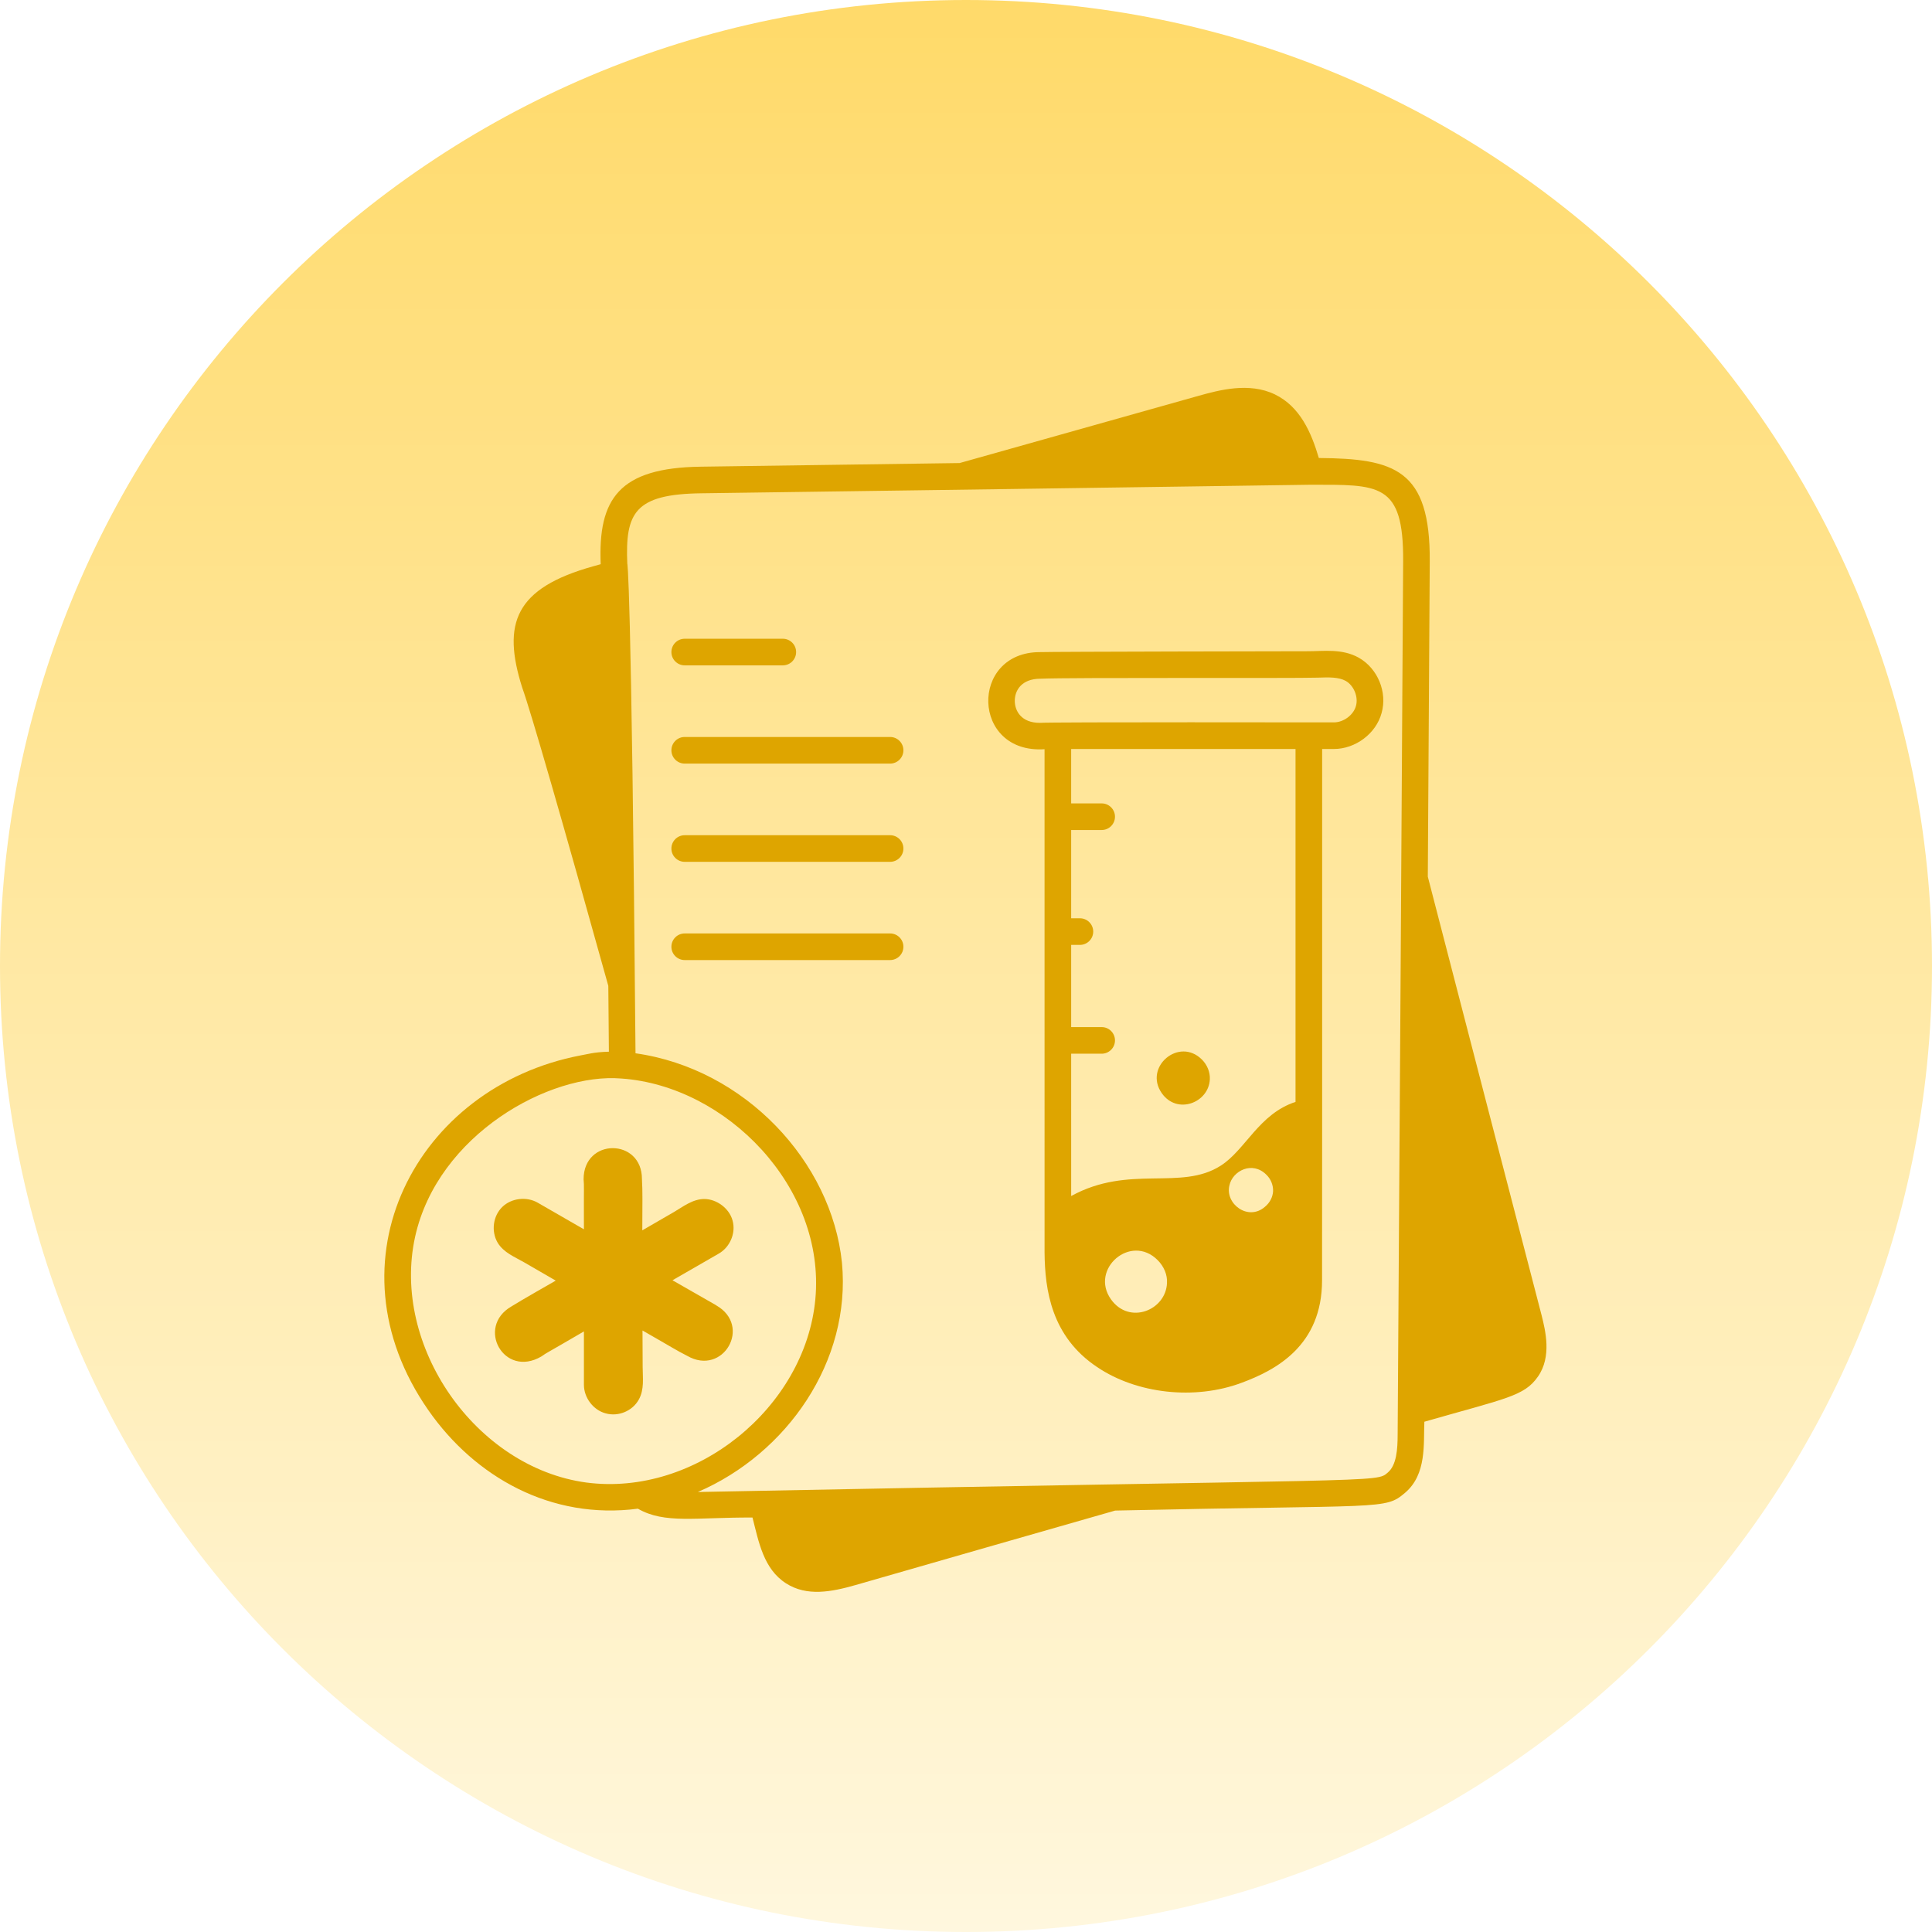
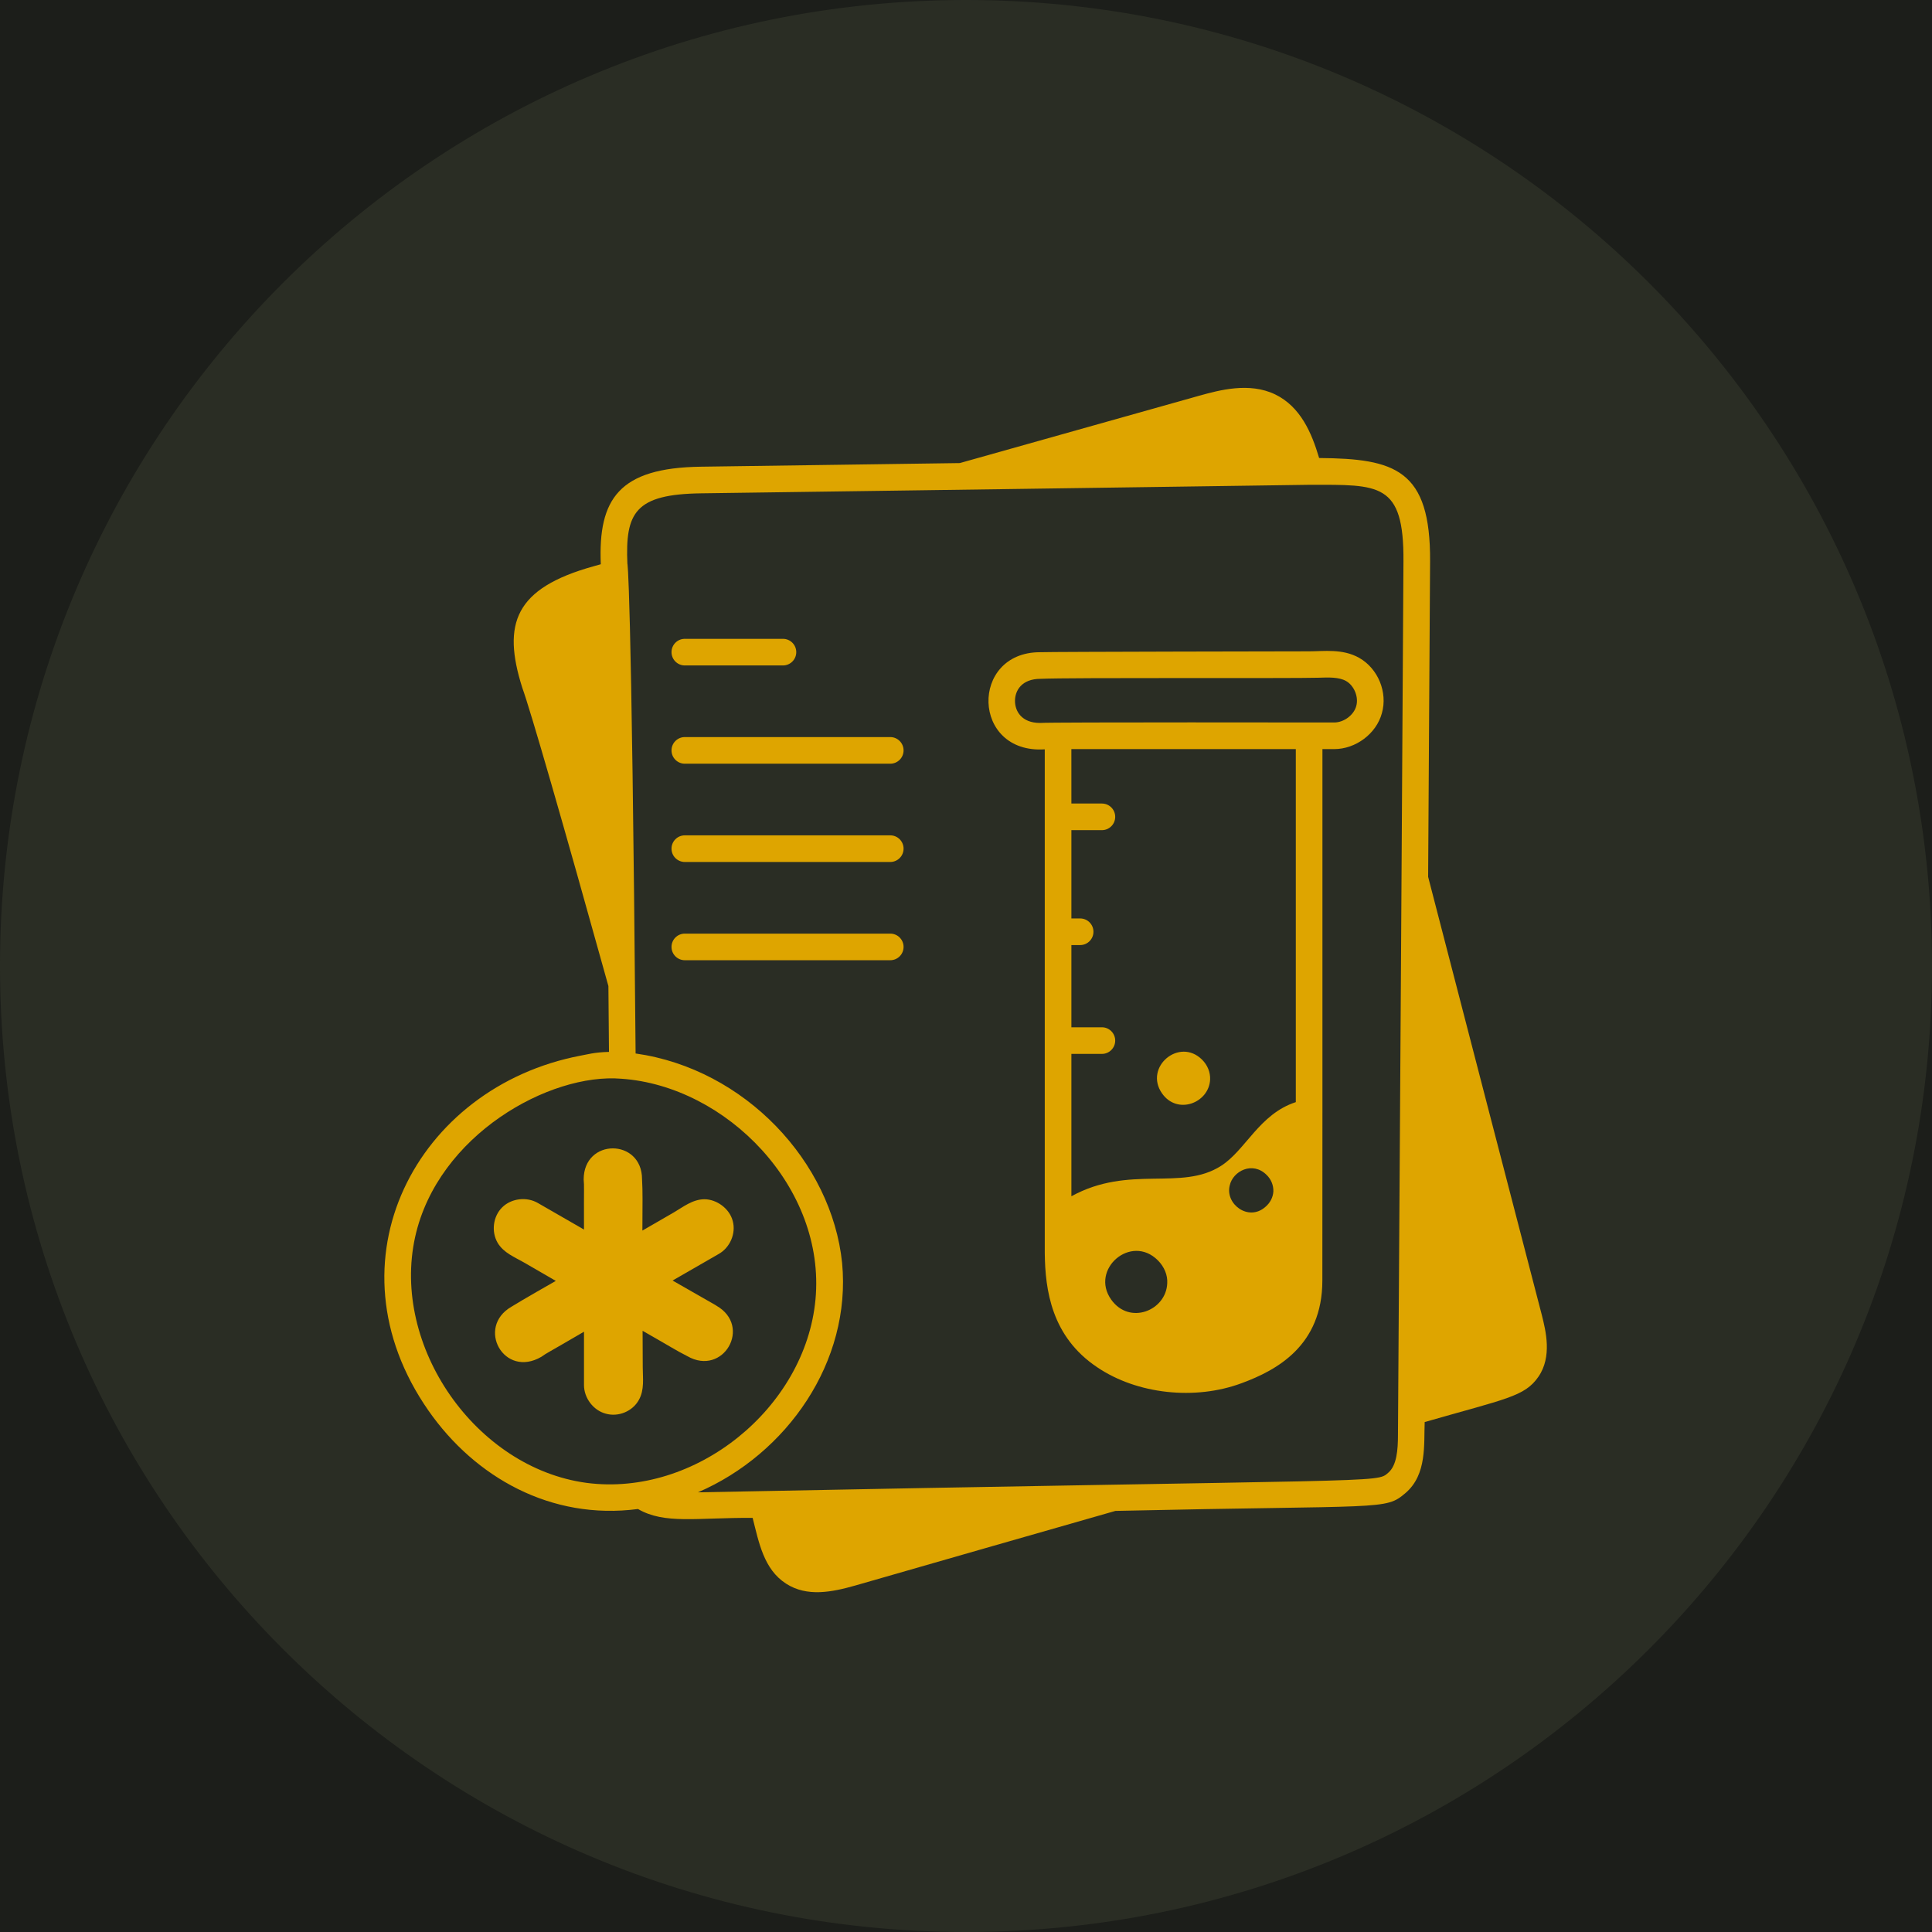
- <svg xmlns="http://www.w3.org/2000/svg" width="2000" zoomAndPan="magnify" viewBox="0 0 1500 1500" height="2000" preserveAspectRatio="xMidYMid meet" version="1.2">
+ <svg xmlns="http://www.w3.org/2000/svg" width="500" zoomAndPan="magnify" viewBox="0 0 375 375" height="500" preserveAspectRatio="xMidYMid meet" version="1.0">
  <defs>
-     <clipPath id="cf62a1a027">
-       <path d="M 750 0 C 335.785 0 0 335.785 0 750 C 0 1164.215 335.785 1500 750 1500 C 1164.215 1500 1500 1164.215 1500 750 C 1500 335.785 1164.215 0 750 0 Z M 750 0 " />
+     <clipPath id="d0ab3b9972">
+       <path d="M 187.5 0 C 83.945 0 0 83.945 0 187.5 C 0 291.055 83.945 375 187.5 375 C 291.055 375 375 291.055 375 187.5 C 375 83.945 291.055 0 187.5 0 Z M 187.5 0 " clip-rule="nonzero" />
    </clipPath>
-     <linearGradient x1="128" gradientTransform="matrix(5.859375,0,0,5.859375,0.00003335,-0.00002)" y1="0" x2="128" gradientUnits="userSpaceOnUse" y2="256" id="94f20f254a">
-       <stop style="stop-color:#ffda6a;stop-opacity:1;" offset="0" />
-       <stop style="stop-color:#ffda6b;stop-opacity:1;" offset="0.008" />
-       <stop style="stop-color:#ffda6b;stop-opacity:1;" offset="0.016" />
-       <stop style="stop-color:#ffdb6c;stop-opacity:1;" offset="0.023" />
-       <stop style="stop-color:#ffdb6d;stop-opacity:1;" offset="0.031" />
-       <stop style="stop-color:#ffdb6e;stop-opacity:1;" offset="0.039" />
-       <stop style="stop-color:#ffdb6f;stop-opacity:1;" offset="0.047" />
-       <stop style="stop-color:#ffdb70;stop-opacity:1;" offset="0.055" />
-       <stop style="stop-color:#ffdc71;stop-opacity:1;" offset="0.062" />
-       <stop style="stop-color:#ffdc72;stop-opacity:1;" offset="0.07" />
-       <stop style="stop-color:#ffdc73;stop-opacity:1;" offset="0.078" />
-       <stop style="stop-color:#ffdc74;stop-opacity:1;" offset="0.086" />
-       <stop style="stop-color:#ffdd75;stop-opacity:1;" offset="0.094" />
-       <stop style="stop-color:#ffdd75;stop-opacity:1;" offset="0.102" />
-       <stop style="stop-color:#ffdd76;stop-opacity:1;" offset="0.109" />
-       <stop style="stop-color:#ffdd77;stop-opacity:1;" offset="0.117" />
-       <stop style="stop-color:#ffde78;stop-opacity:1;" offset="0.125" />
-       <stop style="stop-color:#ffde79;stop-opacity:1;" offset="0.133" />
-       <stop style="stop-color:#ffde7a;stop-opacity:1;" offset="0.141" />
-       <stop style="stop-color:#ffde7b;stop-opacity:1;" offset="0.148" />
-       <stop style="stop-color:#ffde7c;stop-opacity:1;" offset="0.156" />
-       <stop style="stop-color:#ffdf7d;stop-opacity:1;" offset="0.164" />
-       <stop style="stop-color:#ffdf7e;stop-opacity:1;" offset="0.172" />
-       <stop style="stop-color:#ffdf7e;stop-opacity:1;" offset="0.18" />
-       <stop style="stop-color:#ffdf7f;stop-opacity:1;" offset="0.188" />
-       <stop style="stop-color:#ffe080;stop-opacity:1;" offset="0.195" />
-       <stop style="stop-color:#ffe081;stop-opacity:1;" offset="0.203" />
-       <stop style="stop-color:#ffe082;stop-opacity:1;" offset="0.211" />
-       <stop style="stop-color:#ffe083;stop-opacity:1;" offset="0.219" />
-       <stop style="stop-color:#ffe084;stop-opacity:1;" offset="0.227" />
-       <stop style="stop-color:#ffe185;stop-opacity:1;" offset="0.234" />
-       <stop style="stop-color:#ffe186;stop-opacity:1;" offset="0.242" />
-       <stop style="stop-color:#ffe187;stop-opacity:1;" offset="0.25" />
-       <stop style="stop-color:#ffe188;stop-opacity:1;" offset="0.258" />
-       <stop style="stop-color:#ffe288;stop-opacity:1;" offset="0.266" />
-       <stop style="stop-color:#ffe289;stop-opacity:1;" offset="0.273" />
-       <stop style="stop-color:#ffe28a;stop-opacity:1;" offset="0.281" />
-       <stop style="stop-color:#ffe28b;stop-opacity:1;" offset="0.289" />
-       <stop style="stop-color:#ffe38c;stop-opacity:1;" offset="0.297" />
-       <stop style="stop-color:#ffe38d;stop-opacity:1;" offset="0.305" />
-       <stop style="stop-color:#ffe38e;stop-opacity:1;" offset="0.312" />
-       <stop style="stop-color:#ffe38f;stop-opacity:1;" offset="0.32" />
-       <stop style="stop-color:#ffe390;stop-opacity:1;" offset="0.328" />
-       <stop style="stop-color:#ffe491;stop-opacity:1;" offset="0.336" />
-       <stop style="stop-color:#ffe492;stop-opacity:1;" offset="0.344" />
-       <stop style="stop-color:#ffe492;stop-opacity:1;" offset="0.352" />
-       <stop style="stop-color:#ffe493;stop-opacity:1;" offset="0.359" />
-       <stop style="stop-color:#ffe594;stop-opacity:1;" offset="0.367" />
-       <stop style="stop-color:#ffe595;stop-opacity:1;" offset="0.375" />
-       <stop style="stop-color:#ffe596;stop-opacity:1;" offset="0.383" />
-       <stop style="stop-color:#ffe597;stop-opacity:1;" offset="0.391" />
-       <stop style="stop-color:#ffe598;stop-opacity:1;" offset="0.398" />
-       <stop style="stop-color:#ffe699;stop-opacity:1;" offset="0.406" />
-       <stop style="stop-color:#ffe69a;stop-opacity:1;" offset="0.414" />
-       <stop style="stop-color:#ffe69b;stop-opacity:1;" offset="0.422" />
-       <stop style="stop-color:#ffe69b;stop-opacity:1;" offset="0.43" />
-       <stop style="stop-color:#ffe79c;stop-opacity:1;" offset="0.438" />
-       <stop style="stop-color:#ffe79d;stop-opacity:1;" offset="0.445" />
-       <stop style="stop-color:#ffe79e;stop-opacity:1;" offset="0.453" />
-       <stop style="stop-color:#ffe79f;stop-opacity:1;" offset="0.461" />
-       <stop style="stop-color:#ffe8a0;stop-opacity:1;" offset="0.469" />
-       <stop style="stop-color:#ffe8a1;stop-opacity:1;" offset="0.477" />
-       <stop style="stop-color:#ffe8a2;stop-opacity:1;" offset="0.484" />
-       <stop style="stop-color:#ffe8a3;stop-opacity:1;" offset="0.492" />
-       <stop style="stop-color:#ffe8a4;stop-opacity:1;" offset="0.5" />
-       <stop style="stop-color:#ffe9a5;stop-opacity:1;" offset="0.508" />
-       <stop style="stop-color:#ffe9a5;stop-opacity:1;" offset="0.516" />
-       <stop style="stop-color:#ffe9a6;stop-opacity:1;" offset="0.523" />
-       <stop style="stop-color:#ffe9a7;stop-opacity:1;" offset="0.531" />
-       <stop style="stop-color:#ffeaa8;stop-opacity:1;" offset="0.539" />
-       <stop style="stop-color:#ffeaa9;stop-opacity:1;" offset="0.547" />
-       <stop style="stop-color:#ffeaaa;stop-opacity:1;" offset="0.555" />
-       <stop style="stop-color:#ffeaab;stop-opacity:1;" offset="0.562" />
-       <stop style="stop-color:#ffeaac;stop-opacity:1;" offset="0.57" />
-       <stop style="stop-color:#ffebad;stop-opacity:1;" offset="0.578" />
-       <stop style="stop-color:#ffebae;stop-opacity:1;" offset="0.586" />
-       <stop style="stop-color:#ffebaf;stop-opacity:1;" offset="0.594" />
-       <stop style="stop-color:#ffebaf;stop-opacity:1;" offset="0.602" />
-       <stop style="stop-color:#ffecb0;stop-opacity:1;" offset="0.609" />
-       <stop style="stop-color:#ffecb1;stop-opacity:1;" offset="0.617" />
-       <stop style="stop-color:#ffecb2;stop-opacity:1;" offset="0.625" />
-       <stop style="stop-color:#ffecb3;stop-opacity:1;" offset="0.633" />
-       <stop style="stop-color:#ffedb4;stop-opacity:1;" offset="0.641" />
-       <stop style="stop-color:#ffedb5;stop-opacity:1;" offset="0.648" />
-       <stop style="stop-color:#ffedb6;stop-opacity:1;" offset="0.656" />
-       <stop style="stop-color:#ffedb7;stop-opacity:1;" offset="0.664" />
-       <stop style="stop-color:#ffedb8;stop-opacity:1;" offset="0.672" />
-       <stop style="stop-color:#ffeeb8;stop-opacity:1;" offset="0.68" />
-       <stop style="stop-color:#ffeeb9;stop-opacity:1;" offset="0.688" />
-       <stop style="stop-color:#ffeeba;stop-opacity:1;" offset="0.695" />
-       <stop style="stop-color:#ffeebb;stop-opacity:1;" offset="0.703" />
-       <stop style="stop-color:#ffefbc;stop-opacity:1;" offset="0.711" />
-       <stop style="stop-color:#ffefbd;stop-opacity:1;" offset="0.719" />
-       <stop style="stop-color:#ffefbe;stop-opacity:1;" offset="0.727" />
-       <stop style="stop-color:#ffefbf;stop-opacity:1;" offset="0.734" />
-       <stop style="stop-color:#ffefc0;stop-opacity:1;" offset="0.742" />
-       <stop style="stop-color:#fff0c1;stop-opacity:1;" offset="0.75" />
-       <stop style="stop-color:#fff0c2;stop-opacity:1;" offset="0.758" />
-       <stop style="stop-color:#fff0c2;stop-opacity:1;" offset="0.766" />
-       <stop style="stop-color:#fff0c3;stop-opacity:1;" offset="0.773" />
-       <stop style="stop-color:#fff1c4;stop-opacity:1;" offset="0.781" />
-       <stop style="stop-color:#fff1c5;stop-opacity:1;" offset="0.789" />
-       <stop style="stop-color:#fff1c6;stop-opacity:1;" offset="0.797" />
-       <stop style="stop-color:#fff1c7;stop-opacity:1;" offset="0.805" />
-       <stop style="stop-color:#fff2c8;stop-opacity:1;" offset="0.812" />
-       <stop style="stop-color:#fff2c9;stop-opacity:1;" offset="0.82" />
-       <stop style="stop-color:#fff2ca;stop-opacity:1;" offset="0.828" />
-       <stop style="stop-color:#fff2cb;stop-opacity:1;" offset="0.836" />
-       <stop style="stop-color:#fff2cc;stop-opacity:1;" offset="0.844" />
-       <stop style="stop-color:#fff3cc;stop-opacity:1;" offset="0.852" />
-       <stop style="stop-color:#fff3cd;stop-opacity:1;" offset="0.859" />
-       <stop style="stop-color:#fff3ce;stop-opacity:1;" offset="0.867" />
-       <stop style="stop-color:#fff3cf;stop-opacity:1;" offset="0.875" />
-       <stop style="stop-color:#fff4d0;stop-opacity:1;" offset="0.883" />
-       <stop style="stop-color:#fff4d1;stop-opacity:1;" offset="0.891" />
-       <stop style="stop-color:#fff4d2;stop-opacity:1;" offset="0.898" />
-       <stop style="stop-color:#fff4d3;stop-opacity:1;" offset="0.906" />
-       <stop style="stop-color:#fff4d4;stop-opacity:1;" offset="0.914" />
-       <stop style="stop-color:#fff5d5;stop-opacity:1;" offset="0.922" />
-       <stop style="stop-color:#fff5d5;stop-opacity:1;" offset="0.93" />
-       <stop style="stop-color:#fff5d6;stop-opacity:1;" offset="0.938" />
-       <stop style="stop-color:#fff5d7;stop-opacity:1;" offset="0.945" />
-       <stop style="stop-color:#fff6d8;stop-opacity:1;" offset="0.953" />
-       <stop style="stop-color:#fff6d9;stop-opacity:1;" offset="0.961" />
-       <stop style="stop-color:#fff6da;stop-opacity:1;" offset="0.969" />
-       <stop style="stop-color:#fff6db;stop-opacity:1;" offset="0.977" />
-       <stop style="stop-color:#fff7dc;stop-opacity:1;" offset="0.984" />
-       <stop style="stop-color:#fff7dd;stop-opacity:1;" offset="0.992" />
-       <stop style="stop-color:#fff7de;stop-opacity:1;" offset="1" />
-     </linearGradient>
+     <clipPath id="5173e967ff">
+       <path d="M 0 0 L 375 0 L 375 375 L 0 375 Z M 0 0 " clip-rule="nonzero" />
+     </clipPath>
+     <clipPath id="c0fa10816c">
+       <path d="M 187.5 0 C 83.945 0 0 83.945 0 187.5 C 0 291.055 83.945 375 187.5 375 C 291.055 375 375 291.055 375 187.5 C 375 83.945 291.055 0 187.5 0 Z M 187.5 0 " clip-rule="nonzero" />
+     </clipPath>
+     <clipPath id="835347e753">
+       <rect x="0" width="375" y="0" height="375" />
+     </clipPath>
  </defs>
-   <g id="db332a52d8">
-     <rect x="0" width="1500" y="0" height="1500" style="fill:#ffffff;fill-opacity:1;stroke:none;" />
-     <rect x="0" width="1500" y="0" height="1500" style="fill:#ffffff;fill-opacity:1;stroke:none;" />
-     <g clip-rule="nonzero" clip-path="url(#cf62a1a027)">
-       <rect x="0" width="1500" y="0" height="1500" style="fill:url(#94f20f254a);stroke:none;" />
+   <rect x="-37.5" width="450" fill="#ffffff" y="-37.5" height="450" fill-opacity="1" />
+   <rect x="-37.5" width="450" fill="#1c1e1a" y="-37.5" height="450" fill-opacity="1" />
+   <g clip-path="url(#d0ab3b9972)">
+     <g transform="matrix(1, 0, 0, 1, 0, 0)">
+       <g clip-path="url(#835347e753)">
+         <g clip-path="url(#5173e967ff)">
+           <g clip-path="url(#c0fa10816c)">
+             <rect x="-82.5" width="540" fill="#2a2d24" height="540" y="-82.5" fill-opacity="1" />
+           </g>
+         </g>
+       </g>
    </g>
-     <path style=" stroke:none;fill-rule:nonzero;fill:#dea500;fill-opacity:1;" d="M 495.258 1171.34 C 515.957 1183.355 540.52 1177.969 584.238 1178.211 C 589.082 1197.242 592.848 1218.156 610.234 1229.277 C 626.422 1239.727 645.641 1235.926 664.125 1230.664 C 731.391 1211.285 798.551 1192.047 865.828 1172.801 C 1075.383 1168.156 1075.051 1172.473 1090.918 1158.977 C 1107.82 1144.559 1105.137 1121 1105.871 1103.832 C 1169.023 1085.699 1183.453 1084.113 1194.109 1068.703 C 1194.125 1068.703 1194.125 1068.703 1194.125 1068.695 C 1204.887 1053.125 1199.867 1033.07 1196.844 1020.988 C 1171.355 923.039 1144.164 818.121 1108.547 680.652 L 1110.059 435.84 C 1110.512 364.414 1082.871 356.059 1023.941 355.594 C 1018.105 335.859 1009.434 315.742 989.809 306.215 C 969.684 296.508 946.398 302.945 930.926 307.215 L 745.047 359.512 L 544.211 362.332 C 480.473 363.152 464.27 387.359 466.383 438.039 L 460.777 439.609 C 399.578 456.629 389.734 484.129 405.41 533.762 C 411.844 551.441 436.836 638.016 472.293 765.43 L 472.738 816.535 C 460.93 816.824 455.719 818.605 450.703 819.43 C 323.355 843.754 251.77 979.09 332.656 1094.996 C 368.727 1146.707 427.797 1180.191 495.258 1171.34 Z M 544.492 382.992 C 545.902 382.973 1014.516 376.496 1016.777 376.363 C 1070.523 376.359 1089.793 374.32 1089.398 435.707 C 1086.391 914.039 1088.758 560.453 1085.133 1113.52 C 1085.133 1125.586 1084.203 1137.539 1077.531 1143.238 C 1067.945 1151.387 1080.477 1147.758 541.805 1158.383 C 610.988 1128.547 660.984 1056.922 653.688 980.348 C 645.668 902.012 578.363 829.766 493.414 817.77 C 490.234 443.449 486.969 436.508 487.039 437.797 C 485.324 398.012 492.871 383.648 544.492 382.992 Z M 322.301 960.184 C 339.91 880.77 426.945 832.688 482.449 837.363 C 564.043 843.062 641.129 921.883 633.031 1008.707 C 625.195 1092.797 540.164 1162.219 455.184 1151.031 C 369.254 1139.355 303.551 1045.004 322.301 960.184 Z M 322.301 960.184 " />
-     <path style=" stroke:none;fill-rule:nonzero;fill:#dea500;fill-opacity:1;" d="M 810.984 581.691 C 810.984 589.141 810.984 590.465 810.996 972.512 C 811.27 1001.438 816.23 1037.668 851.77 1061.359 C 882.582 1082.199 927.613 1087.184 963.902 1073.621 C 990.762 1063.703 1026.441 1044.691 1026.441 994 C 1026.441 992.562 1026.508 862.406 1026.508 863.797 L 1026.508 581.523 L 1035.586 581.523 C 1052.43 581.523 1068.383 569.477 1072.648 553.645 C 1077.277 537.469 1069.691 518.996 1055 510.676 C 1054.984 510.672 1054.984 510.664 1054.973 510.656 C 1042.07 503.422 1027.723 505.617 1015.867 505.617 C 1014.441 505.621 815.176 505.934 807.328 506.305 C 752.676 506.305 754.055 585.449 810.984 581.691 Z M 862.516 1008.738 C 845.922 985.281 877.941 957.492 898.742 978.297 C 903.703 983.254 906.457 989.73 906.043 996.203 C 905.145 1017.367 876.727 1028.836 862.516 1008.738 Z M 982.082 936.969 C 969.027 948.324 950.949 934.633 954.535 920.301 C 956.926 909.027 972.27 901.121 983.188 912.035 C 986.77 915.48 988.559 920.164 988.422 924.848 C 988.145 929.395 985.941 933.801 982.082 936.969 Z M 1005.844 855.52 C 977.473 864.742 966.949 892.816 947.785 905.012 C 916.789 924.871 876.781 903.801 831.66 928.594 L 831.656 818.098 L 855.34 818.098 C 861.043 818.098 865.672 813.473 865.672 807.766 C 865.672 802.062 861.043 797.438 855.34 797.438 L 831.656 797.438 L 831.656 733.617 L 838.441 733.617 C 844.145 733.617 848.773 728.988 848.773 723.285 C 848.773 717.582 844.145 712.953 838.441 712.953 L 831.652 712.953 L 831.652 644.422 L 855.34 644.422 C 861.043 644.422 865.672 639.793 865.672 634.09 C 865.672 628.387 861.043 623.758 855.34 623.758 L 831.652 623.758 L 831.648 581.523 L 1005.844 581.523 Z M 807.812 526.953 C 830.656 525.883 1004.23 526.738 1023.238 526.121 C 1031.484 525.824 1039.312 525.574 1044.844 528.668 C 1051.125 532.242 1054.758 541.074 1052.754 548.113 C 1050.844 555.145 1043.148 560.859 1035.586 560.859 C 1034.207 560.859 815.766 560.523 807.328 561.223 C 792.973 561.223 787.875 551.996 787.875 544.094 C 787.875 536.195 792.973 526.969 807.812 526.953 Z M 807.812 526.953 " />
-     <path style=" stroke:none;fill-rule:nonzero;fill:#dea500;fill-opacity:1;" d="M 939.32 837.988 C 939.578 832.379 937.316 826.777 933.133 822.613 C 915.457 804.934 887.742 828.328 901.992 848.73 C 913.93 865.777 938.492 856.148 939.32 837.988 Z M 939.32 837.988 " />
-     <path style=" stroke:none;fill-rule:nonzero;fill:#dea500;fill-opacity:1;" d="M 531.605 516.582 L 607.773 516.582 C 613.477 516.582 618.105 511.953 618.105 506.25 C 618.105 500.547 613.477 495.918 607.773 495.918 L 531.605 495.918 C 525.902 495.918 521.273 500.547 521.273 506.25 C 521.273 511.953 525.902 516.582 531.605 516.582 Z M 531.605 516.582 " />
-     <path style=" stroke:none;fill-rule:nonzero;fill:#dea500;fill-opacity:1;" d="M 531.605 592.852 L 691.07 592.852 C 696.773 592.852 701.402 588.223 701.402 582.52 C 701.402 576.816 696.773 572.188 691.07 572.188 L 531.605 572.188 C 525.902 572.188 521.273 576.816 521.273 582.52 C 521.273 588.223 525.902 592.852 531.605 592.852 Z M 531.605 592.852 " />
-     <path style=" stroke:none;fill-rule:nonzero;fill:#dea500;fill-opacity:1;" d="M 531.605 669.121 L 691.07 669.121 C 696.773 669.121 701.402 664.492 701.402 658.789 C 701.402 653.086 696.773 648.457 691.07 648.457 L 531.605 648.457 C 525.902 648.457 521.273 653.086 521.273 658.789 C 521.273 664.492 525.902 669.121 531.605 669.121 Z M 531.605 669.121 " />
-     <path style=" stroke:none;fill-rule:nonzero;fill:#dea500;fill-opacity:1;" d="M 531.605 745.387 L 691.07 745.387 C 696.773 745.387 701.402 740.762 701.402 735.059 C 701.402 729.352 696.773 724.727 691.07 724.727 L 531.605 724.727 C 525.902 724.727 521.273 729.352 521.273 735.059 C 521.273 740.762 525.902 745.387 531.605 745.387 Z M 531.605 745.387 " />
-     <path style=" stroke:none;fill-rule:nonzero;fill:#dea500;fill-opacity:1;" d="M 406.863 980.031 L 431.465 994.273 C 430.059 995.059 404.109 1009.852 397.082 1014.297 C 369.32 1030.309 391.203 1070.207 420.312 1053.16 C 425.621 1049.48 421.16 1052.535 453.352 1033.715 L 453.352 1075.129 C 453.352 1085.211 460.617 1094.754 470.168 1097.312 C 480.02 1100.129 491.016 1095.512 495.891 1086.75 C 500.422 1078.762 498.957 1069.656 498.957 1061.34 L 498.836 1032.996 C 522.934 1046.75 524.035 1047.805 533.543 1052.676 C 561.508 1068.738 584.098 1029.48 556.102 1013.5 C 552.852 1011.52 568.203 1020.41 522.109 993.996 L 557.785 973.449 C 566.703 968.496 571.438 957.461 568.816 947.828 C 566.367 938.176 556.398 930.949 546.887 930.902 C 537.613 930.902 529.949 937.141 523.266 941.008 L 498.676 955.234 C 498.766 933.062 498.969 925.316 498.406 915.34 C 498.406 883.566 453.07 883.25 453.098 915.621 C 453.609 922.211 453.219 917.617 453.352 954.426 L 417.625 933.852 C 408.906 928.75 397 930.176 389.926 937.117 C 382.77 944.113 381.207 955.984 386.348 964.777 C 391.008 972.535 399.48 975.777 406.863 980.031 Z M 406.863 980.031 " />
  </g>
+   <path fill="#dea500" d="M 123.832 292.898 C 129.008 295.906 135.152 294.559 146.086 294.617 C 147.297 299.379 148.238 304.605 152.586 307.391 C 156.633 310 161.441 309.051 166.062 307.734 C 182.883 302.891 199.68 298.078 216.504 293.266 C 268.906 292.105 268.824 293.184 272.793 289.809 C 277.02 286.203 276.348 280.312 276.531 276.02 C 292.324 271.484 295.934 271.086 298.598 267.234 C 298.602 267.234 298.602 267.234 298.602 267.23 C 301.293 263.336 300.035 258.32 299.281 255.301 C 292.906 230.805 286.105 204.57 277.199 170.191 L 277.578 108.973 C 277.691 91.109 270.777 89.02 256.043 88.902 C 254.582 83.969 252.414 78.938 247.508 76.555 C 242.473 74.129 236.652 75.738 232.781 76.805 L 186.297 89.883 L 136.074 90.586 C 120.137 90.793 116.082 96.848 116.613 109.52 L 115.211 109.914 C 99.906 114.168 97.445 121.047 101.363 133.457 C 102.973 137.879 109.223 159.531 118.09 191.391 L 118.203 204.172 C 115.246 204.246 113.945 204.691 112.691 204.898 C 80.844 210.98 62.941 244.824 83.172 273.809 C 92.191 286.738 106.961 295.113 123.832 292.898 Z M 136.145 95.754 C 136.496 95.75 253.684 94.129 254.25 94.098 C 267.691 94.098 272.512 93.586 272.41 108.938 C 271.66 228.555 272.25 140.133 271.344 278.441 C 271.344 281.457 271.113 284.449 269.445 285.871 C 267.047 287.91 270.18 287.004 135.473 289.66 C 152.773 282.199 165.277 264.285 163.453 245.137 C 161.445 225.547 144.613 207.48 123.371 204.48 C 122.574 110.875 121.758 109.137 121.777 109.461 C 121.348 99.512 123.234 95.918 136.145 95.754 Z M 80.578 240.094 C 84.984 220.234 106.75 208.211 120.629 209.383 C 141.035 210.805 160.312 230.516 158.285 252.23 C 156.324 273.258 135.062 290.617 113.812 287.82 C 92.32 284.902 75.891 261.309 80.578 240.094 Z M 80.578 240.094 " fill-opacity="1" fill-rule="nonzero" />
+   <path fill="#dea500" d="M 202.789 145.445 C 202.789 147.309 202.789 147.637 202.789 243.18 C 202.859 250.41 204.098 259.473 212.988 265.398 C 220.691 270.609 231.953 271.855 241.027 268.465 C 247.746 265.984 256.668 261.23 256.668 248.551 C 256.668 248.191 256.684 215.645 256.684 215.992 L 256.684 145.402 L 258.953 145.402 C 263.168 145.402 267.156 142.391 268.223 138.43 C 269.379 134.387 267.484 129.766 263.809 127.684 C 263.805 127.684 263.805 127.684 263.801 127.68 C 260.574 125.871 256.988 126.422 254.023 126.422 C 253.668 126.422 203.836 126.5 201.871 126.594 C 188.207 126.594 188.551 146.383 202.789 145.445 Z M 215.672 252.238 C 211.523 246.371 219.531 239.422 224.734 244.625 C 225.973 245.863 226.664 247.484 226.559 249.102 C 226.336 254.395 219.227 257.262 215.672 252.238 Z M 245.574 234.289 C 242.309 237.129 237.789 233.707 238.684 230.121 C 239.281 227.305 243.121 225.324 245.852 228.055 C 246.746 228.918 247.195 230.086 247.16 231.258 C 247.09 232.395 246.539 233.496 245.574 234.289 Z M 251.516 213.922 C 244.422 216.227 241.789 223.246 236.996 226.297 C 229.246 231.266 219.242 225.996 207.957 232.195 L 207.957 204.562 L 213.879 204.562 C 215.305 204.562 216.461 203.406 216.461 201.98 C 216.461 200.555 215.305 199.395 213.879 199.395 L 207.957 199.395 L 207.957 183.438 L 209.652 183.438 C 211.082 183.438 212.238 182.281 212.238 180.852 C 212.238 179.426 211.082 178.27 209.652 178.27 L 207.957 178.27 L 207.957 161.133 L 213.879 161.133 C 215.305 161.133 216.461 159.973 216.461 158.547 C 216.461 157.121 215.305 155.965 213.879 155.965 L 207.957 155.965 L 207.953 145.402 L 251.516 145.402 Z M 201.992 131.758 C 207.707 131.488 251.113 131.703 255.867 131.547 C 257.93 131.473 259.887 131.41 261.27 132.184 C 262.84 133.078 263.75 135.285 263.246 137.047 C 262.77 138.805 260.844 140.234 258.953 140.234 C 258.609 140.234 203.984 140.152 201.871 140.324 C 198.281 140.324 197.008 138.02 197.008 136.043 C 197.008 134.066 198.281 131.758 201.992 131.758 Z M 201.992 131.758 " fill-opacity="1" fill-rule="nonzero" />
+   <path fill="#dea500" d="M 234.883 209.539 C 234.945 208.133 234.379 206.734 233.332 205.691 C 228.914 201.273 221.984 207.121 225.547 212.223 C 228.531 216.488 234.672 214.078 234.883 209.539 Z M 234.883 209.539 " fill-opacity="1" fill-rule="nonzero" />
+   <path fill="#dea500" d="M 132.922 129.164 L 151.969 129.164 C 153.395 129.164 154.555 128.004 154.555 126.578 C 154.555 125.152 153.395 123.996 151.969 123.996 L 132.922 123.996 C 131.496 123.996 130.34 125.152 130.34 126.578 C 130.34 128.004 131.496 129.164 132.922 129.164 Z M 132.922 129.164 " fill-opacity="1" fill-rule="nonzero" />
+   <path fill="#dea500" d="M 132.922 148.234 L 172.801 148.234 C 174.227 148.234 175.383 147.078 175.383 145.652 C 175.383 144.227 174.227 143.066 172.801 143.066 L 132.922 143.066 C 131.496 143.066 130.34 144.227 130.34 145.652 C 130.34 147.078 131.496 148.234 132.922 148.234 Z M 132.922 148.234 " fill-opacity="1" fill-rule="nonzero" />
+   <path fill="#dea500" d="M 132.922 167.309 L 172.801 167.309 C 174.227 167.309 175.383 166.152 175.383 164.723 C 175.383 163.297 174.227 162.141 172.801 162.141 L 132.922 162.141 C 131.496 162.141 130.34 163.297 130.34 164.723 C 130.34 166.152 131.496 167.309 132.922 167.309 Z M 132.922 167.309 " fill-opacity="1" fill-rule="nonzero" />
+   <path fill="#dea500" d="M 132.922 186.379 L 172.801 186.379 C 174.227 186.379 175.383 185.223 175.383 183.797 C 175.383 182.371 174.227 181.215 172.801 181.215 L 132.922 181.215 C 131.496 181.215 130.34 182.371 130.34 183.797 C 130.34 185.223 131.496 186.379 132.922 186.379 Z M 132.922 186.379 " fill-opacity="1" fill-rule="nonzero" />
+   <path fill="#dea500" d="M 101.727 245.059 L 107.879 248.621 C 107.527 248.816 101.039 252.516 99.281 253.629 C 92.34 257.633 97.812 267.609 105.09 263.348 C 106.418 262.426 105.301 263.191 113.352 258.484 L 113.352 268.84 C 113.352 271.359 115.168 273.746 117.559 274.387 C 120.023 275.094 122.773 273.938 123.992 271.746 C 125.125 269.75 124.758 267.473 124.758 265.391 L 124.727 258.305 C 130.754 261.742 131.027 262.008 133.406 263.227 C 140.398 267.242 146.047 257.426 139.047 253.43 C 138.234 252.934 142.074 255.156 130.547 248.551 L 139.469 243.414 C 141.699 242.176 142.883 239.414 142.227 237.004 C 141.613 234.59 139.121 232.785 136.742 232.773 C 134.426 232.773 132.508 234.332 130.836 235.301 L 124.688 238.855 C 124.711 233.312 124.762 231.375 124.621 228.883 C 124.621 220.934 113.281 220.855 113.289 228.953 C 113.418 230.598 113.32 229.449 113.352 238.656 L 104.418 233.512 C 102.238 232.234 99.262 232.59 97.492 234.328 C 95.703 236.078 95.312 239.047 96.598 241.242 C 97.762 243.184 99.879 243.996 101.727 245.059 Z M 101.727 245.059 " fill-opacity="1" fill-rule="nonzero" />
</svg>
